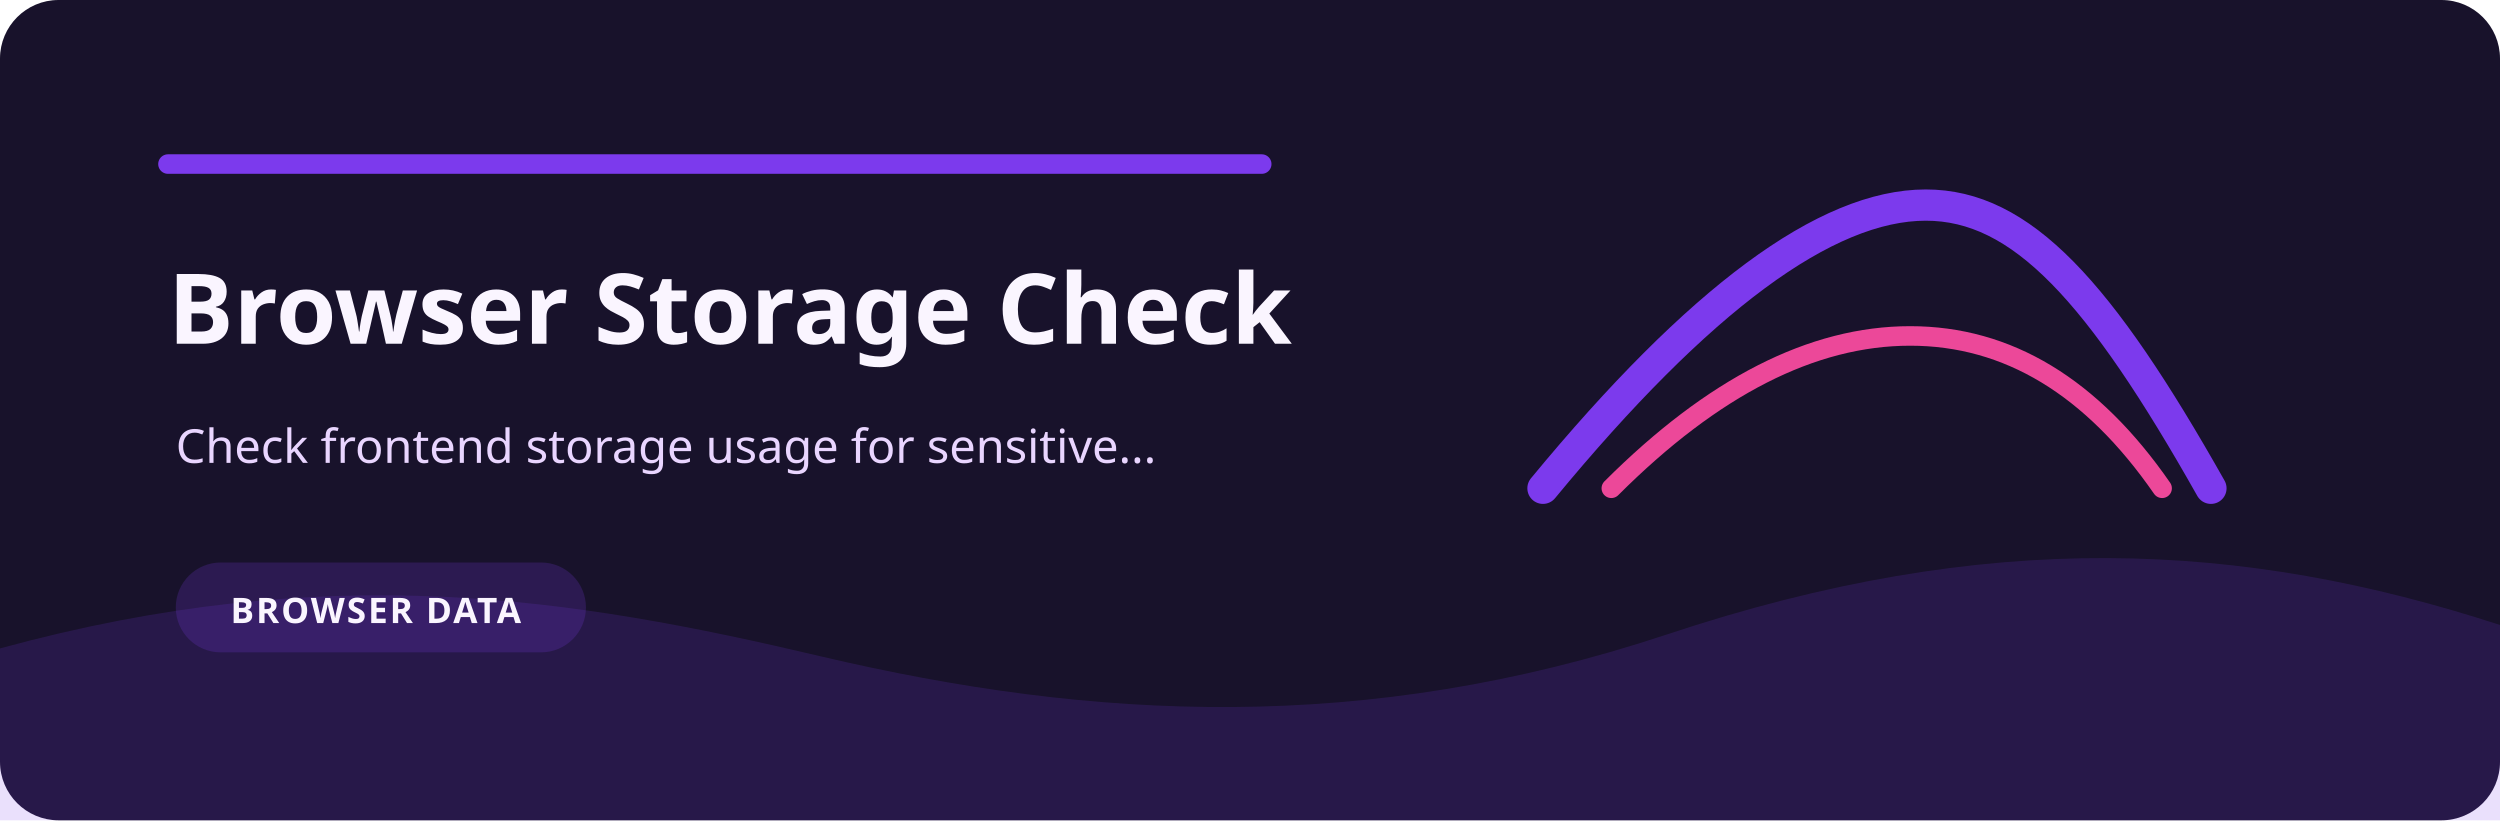
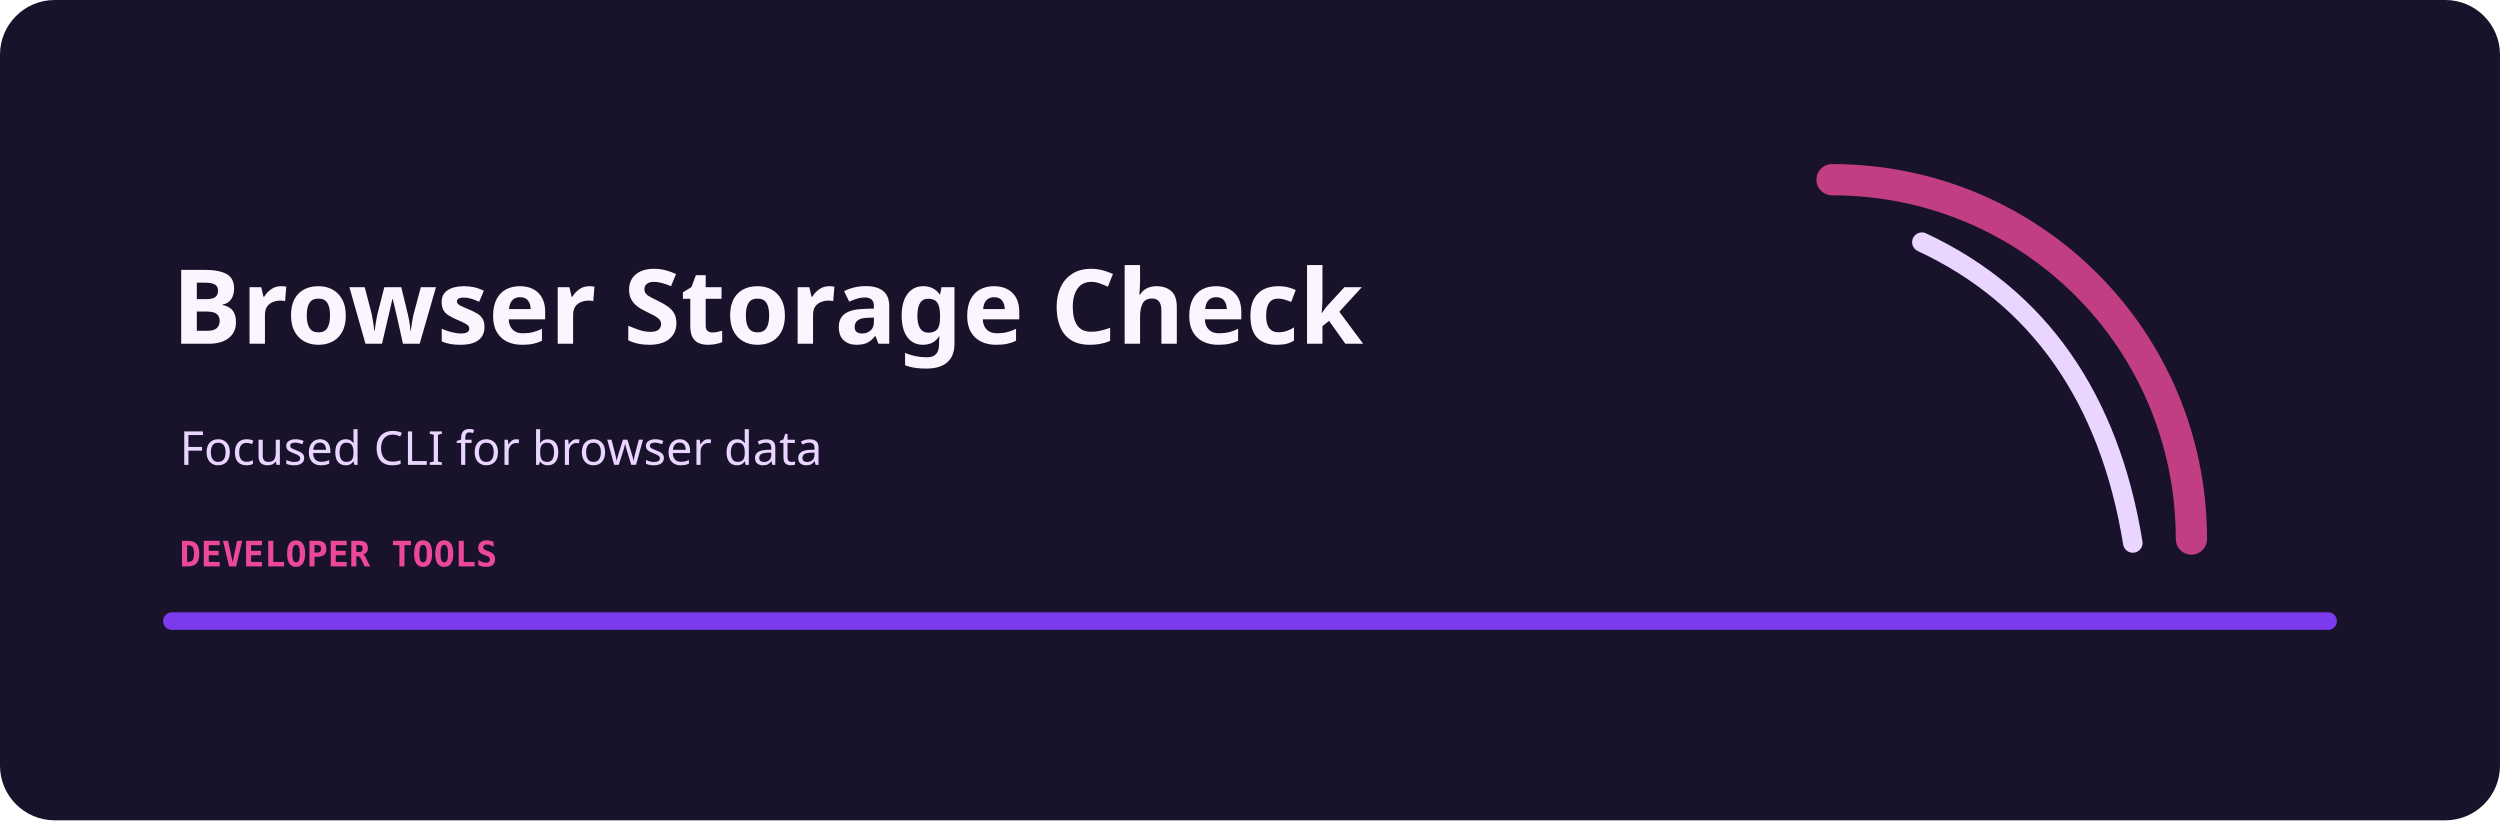
- <svg xmlns="http://www.w3.org/2000/svg" width="1280" height="420" viewBox="0 0 1280 420" fill="none" role="img" aria-label="Browser Storage Check project cover">
-   <rect width="1280" height="420" rx="30" fill="#18122b" />
-   <path d="M0 332C168 286 293 306 420 336C560 369 699 376 853 325C1018 270 1148 277 1280 320V420H0V332Z" fill="#7c3aed" opacity=".16" />
-   <path d="M86 84h560" stroke="#7c3aed" stroke-width="10" stroke-linecap="round" />
-   <text x="86" y="176" fill="#faf5ff" font-family="Nunito Sans, ui-sans-serif, system-ui" font-size="50" font-weight="800">Browser Storage Check</text>
-   <text x="90" y="237" fill="#e9d5ff" font-family="Nunito Sans, ui-sans-serif, system-ui" font-size="24" font-weight="500">Check frontend storage usage for sensitive...</text>
-   <rect x="90" y="288" width="210" height="46" rx="23" fill="#7c3aed" opacity=".20" />
-   <text x="118" y="319" fill="#faf5ff" font-family="Nunito Sans, ui-sans-serif, system-ui" font-size="18" font-weight="800" letter-spacing="1">BROWSER DATA</text>
-   <path d="M790 250c80-97 145-145 196-145 49 0 89 44 146 145" fill="none" stroke="#7c3aed" stroke-width="16" stroke-linecap="round" />
-   <path d="M825 250c52-52 103-78 153-78 50 0 93 26 129 78" fill="none" stroke="#ec4899" stroke-width="10" stroke-linecap="round" />
+ <svg xmlns="http://www.w3.org/2000/svg" width="1280" height="420" viewBox="0 0 1280 420" fill="none" role="img" aria-label="Browser Storage Check cover">
+   <rect width="1280" height="420" rx="28" fill="#18122b" />
+   <path d="M88 318h1104" stroke="#7c3aed" stroke-width="9" stroke-linecap="round" />
+   <path d="M938 92c102 0 184 82 184 184" stroke="#ec4899" stroke-width="16" stroke-linecap="round" opacity=".8" />
+   <path d="M984 124c60 28 96 80 108 154" stroke="#e9d5ff" stroke-width="10" stroke-linecap="round" />
+   <text x="88" y="176" fill="#faf5ff" font-family="IBM Plex Sans, ui-sans-serif, system-ui" font-size="53" font-weight="850">Browser Storage Check</text>
+   <text x="92" y="238" fill="#e9d5ff" font-family="IBM Plex Sans, ui-sans-serif, system-ui" font-size="24">Focused CLI for browser data</text>
+   <text x="92" y="290" fill="#ec4899" font-family="ui-monospace, SFMono-Regular, Menlo, monospace" font-size="18" font-weight="700">DEVELOPER TOOLS</text>
</svg>
